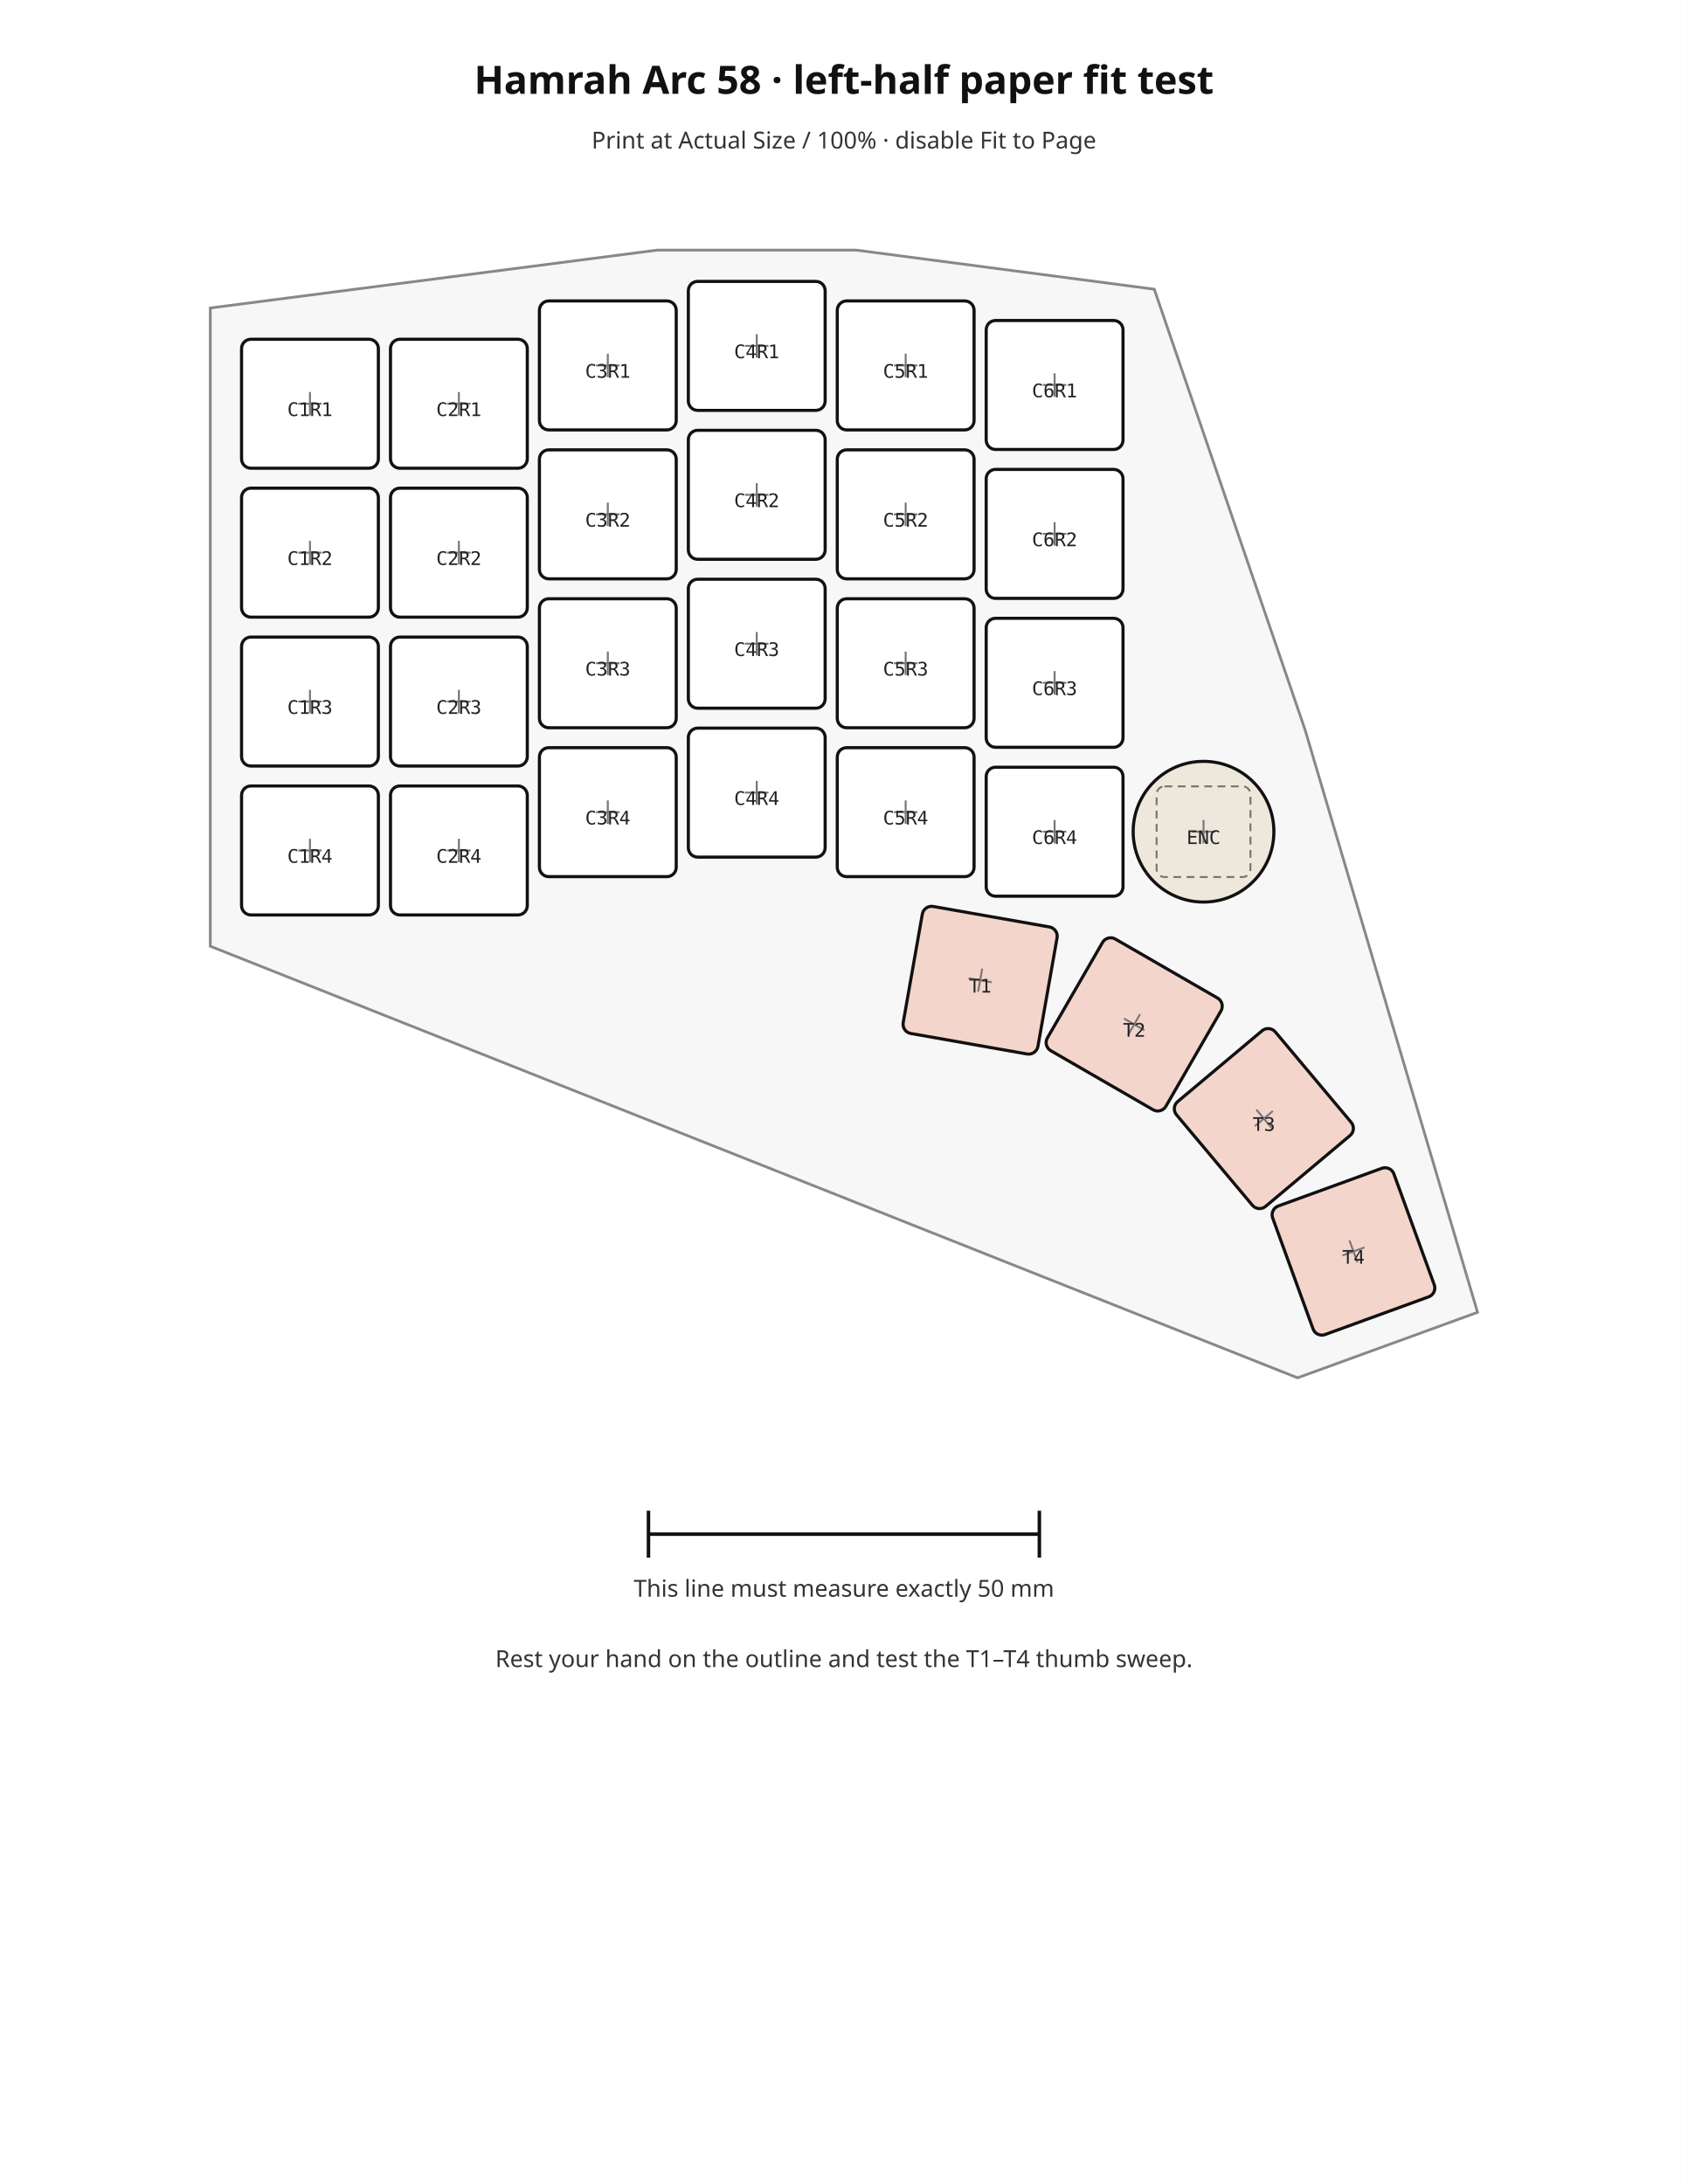
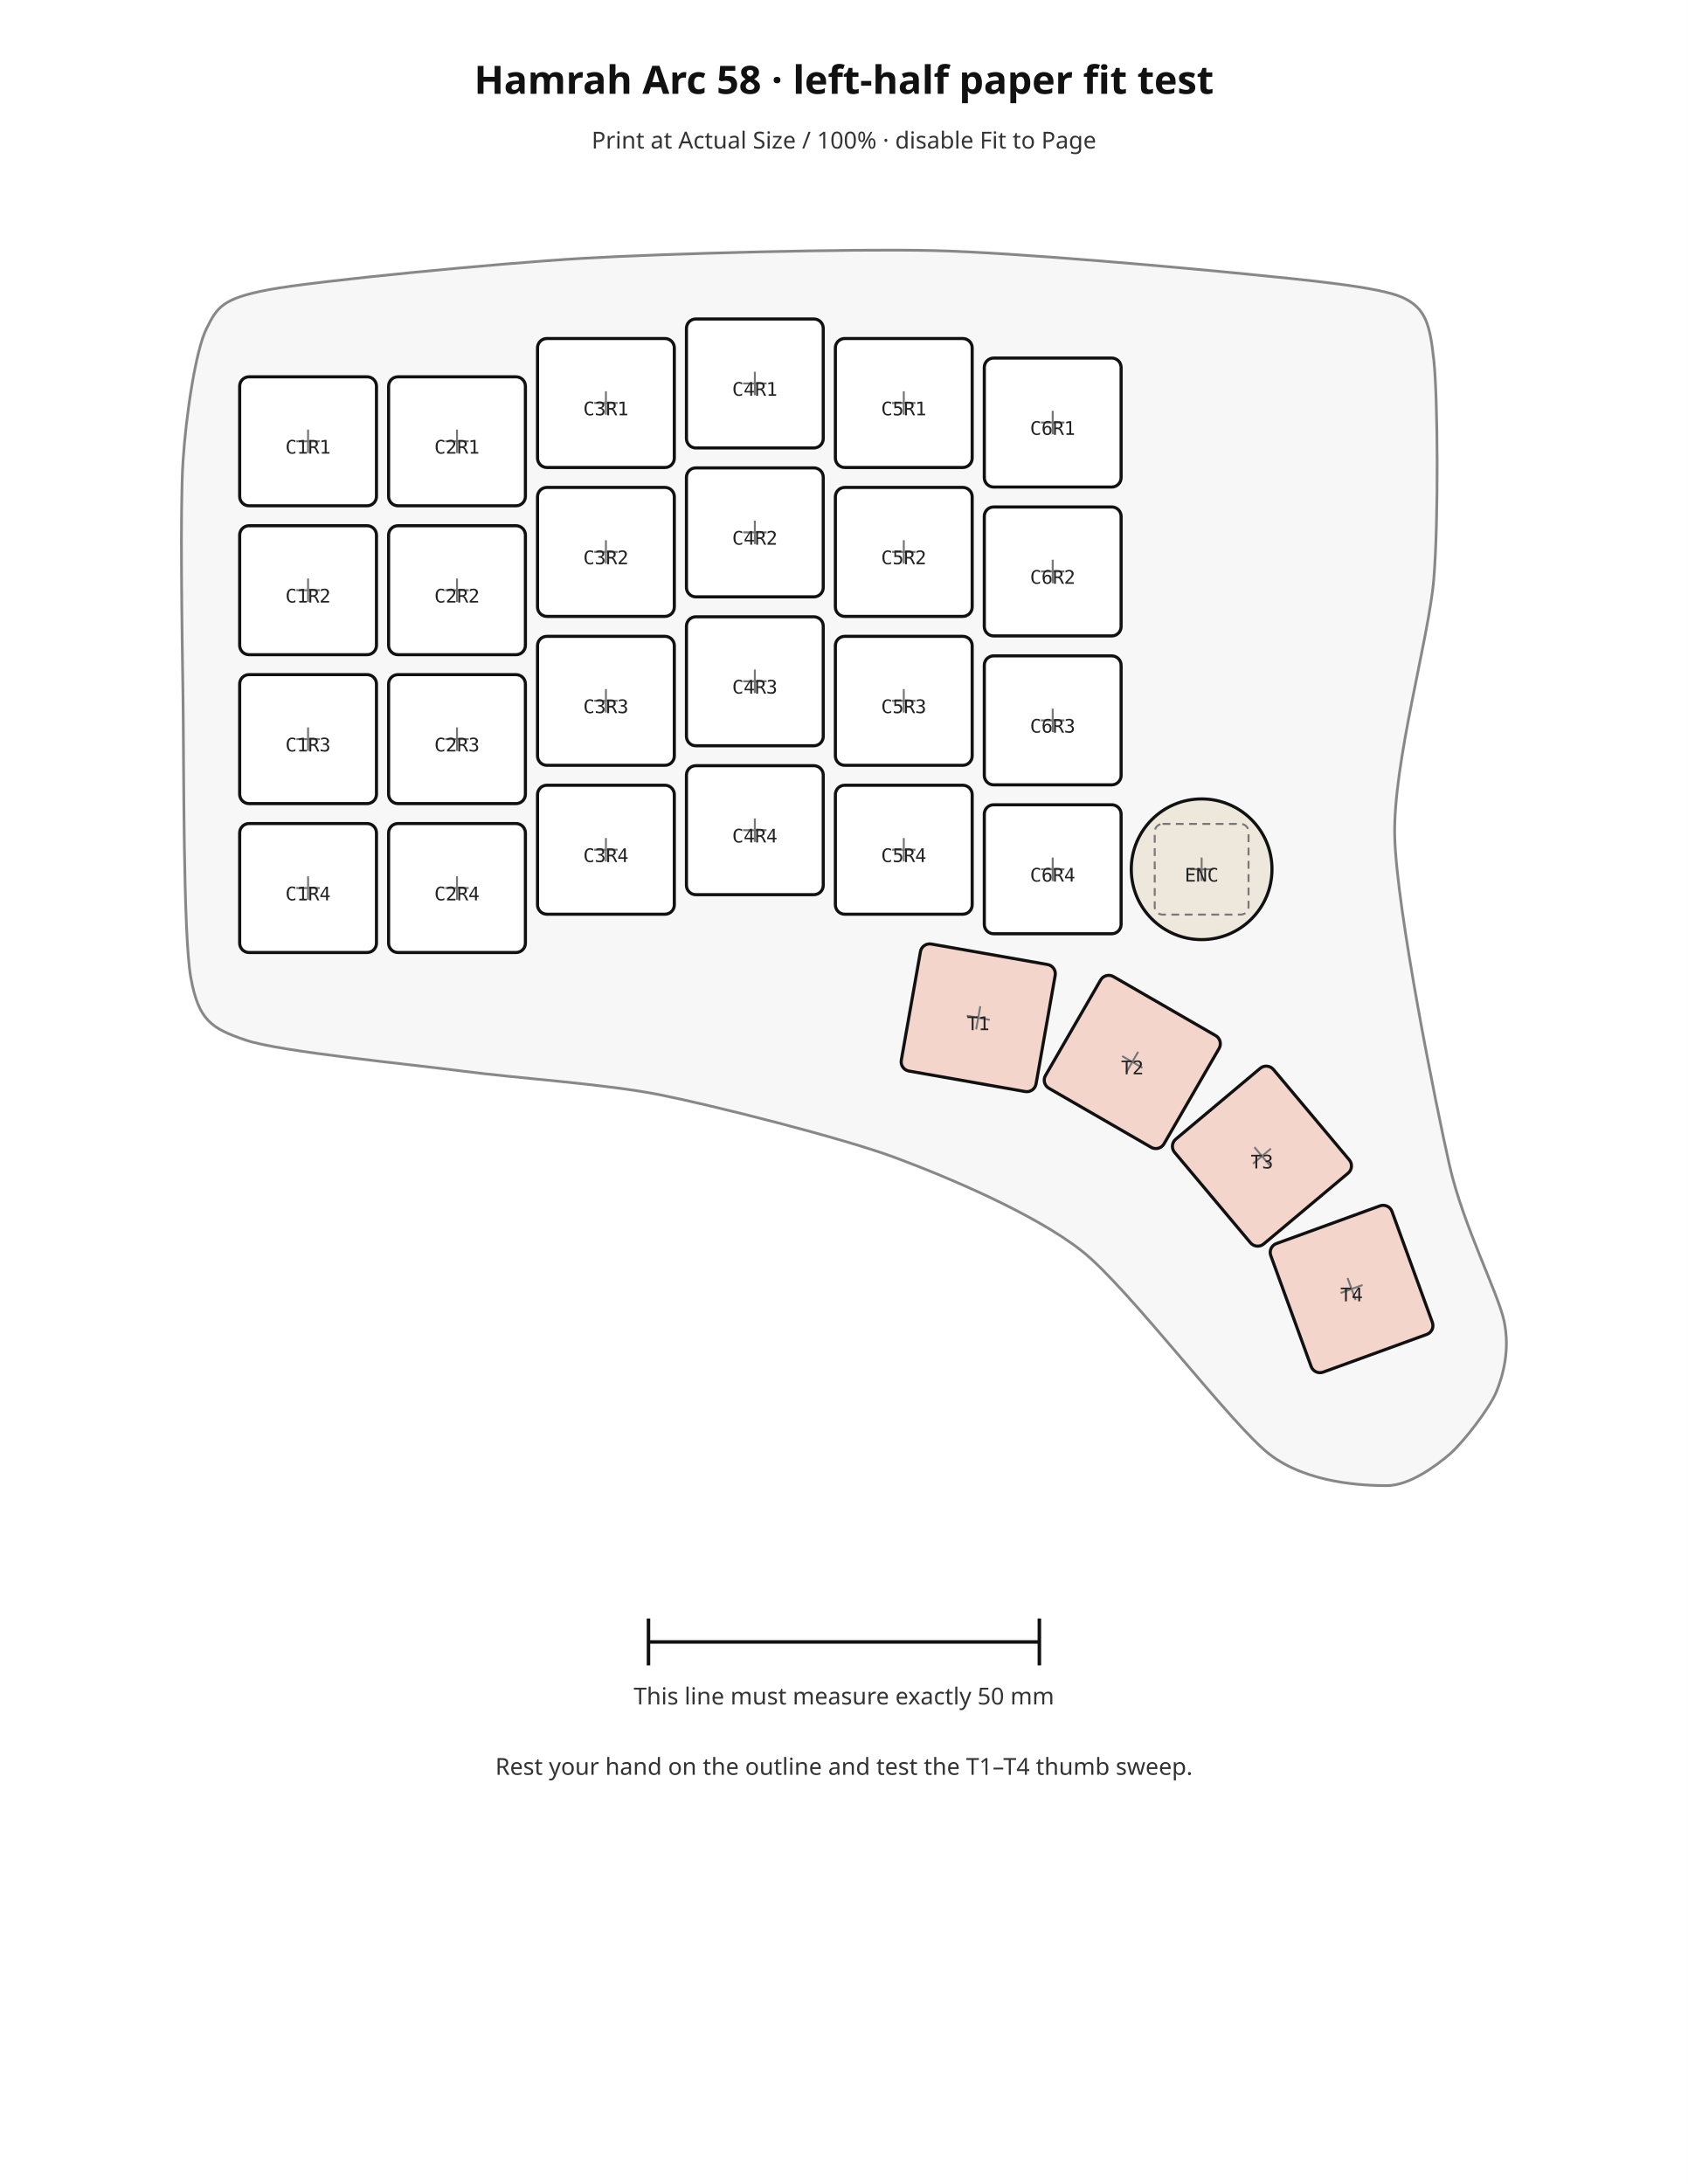
<svg xmlns="http://www.w3.org/2000/svg" width="215.9mm" height="279.4mm" viewBox="0 0 215.9 279.4">
  <style>
    @page { size: Letter portrait; margin: 0; }
    .page { fill: #fff; }
    .outline { fill: #f7f7f7; stroke: #888; stroke-width: 0.35; }
    .keycap { fill: #fff; stroke: #111; stroke-width: 0.4; }
    .keycap.thumb { fill: #f4d5cc; }
    .encoder { fill: #eee8dc; stroke: #111; stroke-width: 0.4; }
    .encoder-body { fill: none; stroke: #777; stroke-width: 0.25; stroke-dasharray: 1 0.7; }
    .center { fill: none; stroke: #777; stroke-width: 0.25; }
    .key-label { fill: #222; font: 2.4px ui-monospace, SFMono-Regular, Menlo, monospace; text-anchor: middle; dominant-baseline: middle; }
    .title { fill: #111; font: 700 5px ui-sans-serif, system-ui, sans-serif; }
    .note { fill: #333; font: 3px ui-sans-serif, system-ui, sans-serif; }
    .calibration { fill: none; stroke: #111; stroke-width: 0.45; }
  </style>
  <rect class="page" width="100%" height="100%" />
  <text class="title" x="107.95" y="12" text-anchor="middle">Hamrah Arc 58 · left-half paper fit test</text>
  <text class="note" x="107.95" y="19" text-anchor="middle">Print at Actual Size / 100% · disable Fit to Page</text>
-   <polygon class="outline" points="26.899,39.4 84.049,32 109.549,32 147.649,37 166.949,93.4 189.001,167.887 165.978,176.266 26.899,121.05" />
-   <g transform="translate(39.649 51.65) rotate(0)">
+   <path class="outline" d="M 26.407 42.056 C 27.782 39.306 28.407 38.181 34.407 37.056 C 40.407 35.931 63.782 33.681 74.407 33.056 C 85.032 32.431 108.782 31.806 119.407 32.056 C 130.032 32.306 151.907 34.306 159.407 35.056 C 166.907 35.806 176.407 36.681 179.407 38.056 C 182.407 39.431 182.907 41.556 183.407 46.056 C 183.907 50.556 184.032 66.431 183.407 74.056 C 182.782 81.681 178.157 97.681 178.407 107.056 C 178.657 116.431 183.657 141.306 185.407 149.056 C 187.157 156.806 191.657 165.431 192.407 169.056 C 193.157 172.681 192.282 175.931 191.407 178.056 C 190.532 180.181 187.157 184.556 185.407 186.056 C 183.657 187.556 180.282 190.056 177.407 190.056 C 174.532 190.056 167.282 189.806 162.407 186.056 C 157.532 182.306 144.407 164.806 138.407 160.056 C 132.407 155.306 121.157 150.556 114.407 148.056 C 107.657 145.556 91.282 141.431 84.407 140.056 C 77.532 138.681 66.032 137.931 59.407 137.056 C 52.782 136.181 35.782 134.556 31.407 133.056 C 27.032 131.556 25.407 130.556 24.407 125.056 C 23.407 119.556 23.532 97.306 23.407 89.056 C 23.282 80.806 23.032 64.931 23.407 59.056 C 23.782 53.181 25.032 44.806 26.407 42.056 Z" />
+   <g transform="translate(39.407 56.456) rotate(0)">
    <rect class="keycap matrix" x="-8.75" y="-8.25" width="17.5" height="16.5" rx="1.2" />
    <path class="center" d="M -1.5 0 H 1.5 M 0 -1.5 V 1.5" />
    <text class="key-label" transform="rotate(0)" y="0.9">C1R1</text>
  </g>
-   <g transform="translate(39.649 70.7) rotate(0)">
+   <g transform="translate(39.407 75.506) rotate(0)">
    <rect class="keycap matrix" x="-8.75" y="-8.25" width="17.5" height="16.5" rx="1.2" />
    <path class="center" d="M -1.5 0 H 1.5 M 0 -1.5 V 1.5" />
    <text class="key-label" transform="rotate(0)" y="0.9">C1R2</text>
  </g>
-   <g transform="translate(39.649 89.75) rotate(0)">
+   <g transform="translate(39.407 94.556) rotate(0)">
    <rect class="keycap matrix" x="-8.75" y="-8.25" width="17.5" height="16.5" rx="1.2" />
    <path class="center" d="M -1.5 0 H 1.5 M 0 -1.5 V 1.5" />
    <text class="key-label" transform="rotate(0)" y="0.9">C1R3</text>
  </g>
-   <g transform="translate(39.649 108.8) rotate(0)">
+   <g transform="translate(39.407 113.606) rotate(0)">
    <rect class="keycap matrix" x="-8.75" y="-8.25" width="17.5" height="16.5" rx="1.2" />
    <path class="center" d="M -1.5 0 H 1.5 M 0 -1.5 V 1.5" />
    <text class="key-label" transform="rotate(0)" y="0.9">C1R4</text>
  </g>
-   <g transform="translate(58.699 51.65) rotate(0)">
+   <g transform="translate(58.457 56.456) rotate(0)">
    <rect class="keycap matrix" x="-8.75" y="-8.25" width="17.5" height="16.5" rx="1.2" />
    <path class="center" d="M -1.5 0 H 1.5 M 0 -1.5 V 1.5" />
    <text class="key-label" transform="rotate(0)" y="0.9">C2R1</text>
  </g>
-   <g transform="translate(58.699 70.7) rotate(0)">
+   <g transform="translate(58.457 75.506) rotate(0)">
    <rect class="keycap matrix" x="-8.75" y="-8.25" width="17.5" height="16.5" rx="1.2" />
    <path class="center" d="M -1.5 0 H 1.5 M 0 -1.5 V 1.5" />
    <text class="key-label" transform="rotate(0)" y="0.9">C2R2</text>
  </g>
-   <g transform="translate(58.699 89.75) rotate(0)">
+   <g transform="translate(58.457 94.556) rotate(0)">
    <rect class="keycap matrix" x="-8.75" y="-8.25" width="17.5" height="16.5" rx="1.2" />
    <path class="center" d="M -1.5 0 H 1.5 M 0 -1.5 V 1.5" />
    <text class="key-label" transform="rotate(0)" y="0.9">C2R3</text>
  </g>
-   <g transform="translate(58.699 108.8) rotate(0)">
+   <g transform="translate(58.457 113.606) rotate(0)">
    <rect class="keycap matrix" x="-8.75" y="-8.25" width="17.5" height="16.5" rx="1.2" />
    <path class="center" d="M -1.5 0 H 1.5 M 0 -1.5 V 1.5" />
    <text class="key-label" transform="rotate(0)" y="0.9">C2R4</text>
  </g>
-   <g transform="translate(77.749 46.75) rotate(0)">
+   <g transform="translate(77.507 51.556) rotate(0)">
    <rect class="keycap matrix" x="-8.75" y="-8.25" width="17.5" height="16.5" rx="1.2" />
    <path class="center" d="M -1.5 0 H 1.5 M 0 -1.5 V 1.5" />
    <text class="key-label" transform="rotate(0)" y="0.9">C3R1</text>
  </g>
-   <g transform="translate(77.749 65.8) rotate(0)">
+   <g transform="translate(77.507 70.606) rotate(0)">
    <rect class="keycap matrix" x="-8.75" y="-8.25" width="17.5" height="16.5" rx="1.2" />
    <path class="center" d="M -1.5 0 H 1.5 M 0 -1.5 V 1.5" />
    <text class="key-label" transform="rotate(0)" y="0.9">C3R2</text>
  </g>
-   <g transform="translate(77.749 84.85) rotate(0)">
+   <g transform="translate(77.507 89.656) rotate(0)">
    <rect class="keycap matrix" x="-8.75" y="-8.25" width="17.5" height="16.5" rx="1.2" />
    <path class="center" d="M -1.5 0 H 1.5 M 0 -1.5 V 1.5" />
    <text class="key-label" transform="rotate(0)" y="0.9">C3R3</text>
  </g>
-   <g transform="translate(77.749 103.9) rotate(0)">
+   <g transform="translate(77.507 108.706) rotate(0)">
    <rect class="keycap matrix" x="-8.75" y="-8.25" width="17.5" height="16.5" rx="1.2" />
    <path class="center" d="M -1.5 0 H 1.5 M 0 -1.5 V 1.5" />
    <text class="key-label" transform="rotate(0)" y="0.9">C3R4</text>
  </g>
-   <g transform="translate(96.799 44.25) rotate(0)">
+   <g transform="translate(96.557 49.056) rotate(0)">
    <rect class="keycap matrix" x="-8.75" y="-8.25" width="17.5" height="16.5" rx="1.2" />
    <path class="center" d="M -1.5 0 H 1.5 M 0 -1.5 V 1.5" />
    <text class="key-label" transform="rotate(0)" y="0.9">C4R1</text>
  </g>
-   <g transform="translate(96.799 63.3) rotate(0)">
+   <g transform="translate(96.557 68.106) rotate(0)">
    <rect class="keycap matrix" x="-8.75" y="-8.25" width="17.5" height="16.5" rx="1.2" />
    <path class="center" d="M -1.5 0 H 1.5 M 0 -1.5 V 1.5" />
    <text class="key-label" transform="rotate(0)" y="0.9">C4R2</text>
  </g>
-   <g transform="translate(96.799 82.35) rotate(0)">
+   <g transform="translate(96.557 87.156) rotate(0)">
    <rect class="keycap matrix" x="-8.75" y="-8.25" width="17.5" height="16.5" rx="1.2" />
    <path class="center" d="M -1.5 0 H 1.5 M 0 -1.5 V 1.5" />
    <text class="key-label" transform="rotate(0)" y="0.9">C4R3</text>
  </g>
-   <g transform="translate(96.799 101.4) rotate(0)">
+   <g transform="translate(96.557 106.206) rotate(0)">
    <rect class="keycap matrix" x="-8.75" y="-8.25" width="17.5" height="16.5" rx="1.2" />
    <path class="center" d="M -1.5 0 H 1.5 M 0 -1.5 V 1.5" />
    <text class="key-label" transform="rotate(0)" y="0.9">C4R4</text>
  </g>
-   <g transform="translate(115.849 46.75) rotate(0)">
+   <g transform="translate(115.607 51.556) rotate(0)">
    <rect class="keycap matrix" x="-8.75" y="-8.25" width="17.5" height="16.5" rx="1.2" />
    <path class="center" d="M -1.5 0 H 1.5 M 0 -1.5 V 1.5" />
    <text class="key-label" transform="rotate(0)" y="0.9">C5R1</text>
  </g>
-   <g transform="translate(115.849 65.8) rotate(0)">
+   <g transform="translate(115.607 70.606) rotate(0)">
    <rect class="keycap matrix" x="-8.75" y="-8.25" width="17.5" height="16.5" rx="1.2" />
    <path class="center" d="M -1.5 0 H 1.5 M 0 -1.5 V 1.5" />
    <text class="key-label" transform="rotate(0)" y="0.9">C5R2</text>
  </g>
-   <g transform="translate(115.849 84.85) rotate(0)">
+   <g transform="translate(115.607 89.656) rotate(0)">
    <rect class="keycap matrix" x="-8.75" y="-8.25" width="17.5" height="16.5" rx="1.2" />
    <path class="center" d="M -1.5 0 H 1.5 M 0 -1.5 V 1.5" />
    <text class="key-label" transform="rotate(0)" y="0.9">C5R3</text>
  </g>
-   <g transform="translate(115.849 103.9) rotate(0)">
+   <g transform="translate(115.607 108.706) rotate(0)">
    <rect class="keycap matrix" x="-8.75" y="-8.25" width="17.5" height="16.5" rx="1.2" />
    <path class="center" d="M -1.5 0 H 1.5 M 0 -1.5 V 1.5" />
    <text class="key-label" transform="rotate(0)" y="0.9">C5R4</text>
  </g>
-   <g transform="translate(134.899 49.25) rotate(0)">
+   <g transform="translate(134.657 54.056) rotate(0)">
    <rect class="keycap matrix" x="-8.75" y="-8.25" width="17.5" height="16.5" rx="1.2" />
    <path class="center" d="M -1.5 0 H 1.5 M 0 -1.5 V 1.5" />
    <text class="key-label" transform="rotate(0)" y="0.9">C6R1</text>
  </g>
-   <g transform="translate(134.899 68.3) rotate(0)">
+   <g transform="translate(134.657 73.106) rotate(0)">
    <rect class="keycap matrix" x="-8.75" y="-8.25" width="17.5" height="16.5" rx="1.2" />
    <path class="center" d="M -1.5 0 H 1.5 M 0 -1.5 V 1.5" />
    <text class="key-label" transform="rotate(0)" y="0.9">C6R2</text>
  </g>
-   <g transform="translate(134.899 87.35) rotate(0)">
+   <g transform="translate(134.657 92.156) rotate(0)">
    <rect class="keycap matrix" x="-8.75" y="-8.25" width="17.5" height="16.5" rx="1.2" />
    <path class="center" d="M -1.5 0 H 1.5 M 0 -1.5 V 1.5" />
    <text class="key-label" transform="rotate(0)" y="0.9">C6R3</text>
  </g>
-   <g transform="translate(134.899 106.4) rotate(0)">
+   <g transform="translate(134.657 111.206) rotate(0)">
    <rect class="keycap matrix" x="-8.75" y="-8.25" width="17.5" height="16.5" rx="1.2" />
    <path class="center" d="M -1.5 0 H 1.5 M 0 -1.5 V 1.5" />
    <text class="key-label" transform="rotate(0)" y="0.9">C6R4</text>
  </g>
-   <g transform="translate(153.949 106.4)">
+   <g transform="translate(153.707 111.206)">
    <circle class="encoder" r="9" />
    <rect class="encoder-body" x="-6" y="-5.8" width="12" height="11.6" rx="1" />
    <path class="center" d="M -1.5 0 H 1.5 M 0 -1.5 V 1.5" />
    <text class="key-label" y="0.9">ENC</text>
  </g>
-   <g transform="translate(125.374 125.4) rotate(10)">
+   <g transform="translate(125.132 130.206) rotate(10)">
    <rect class="keycap thumb" x="-8.75" y="-8.25" width="17.5" height="16.5" rx="1.2" />
    <path class="center" d="M -1.5 0 H 1.5 M 0 -1.5 V 1.5" />
    <text class="key-label" transform="rotate(-10)" y="0.9">T1</text>
  </g>
-   <g transform="translate(145.08 131.051) rotate(30)">
+   <g transform="translate(144.838 135.857) rotate(30)">
    <rect class="keycap thumb" x="-8.75" y="-8.25" width="17.5" height="16.5" rx="1.2" />
    <path class="center" d="M -1.5 0 H 1.5 M 0 -1.5 V 1.5" />
    <text class="key-label" transform="rotate(-30)" y="0.9">T2</text>
  </g>
-   <g transform="translate(161.665 143.1) rotate(50)">
+   <g transform="translate(161.423 147.906) rotate(50)">
    <rect class="keycap thumb" x="-8.75" y="-8.25" width="17.5" height="16.5" rx="1.2" />
    <path class="center" d="M -1.5 0 H 1.5 M 0 -1.5 V 1.5" />
    <text class="key-label" transform="rotate(-50)" y="0.9">T3</text>
  </g>
-   <g transform="translate(173.129 160.095) rotate(70)">
+   <g transform="translate(172.886 164.902) rotate(70)">
    <rect class="keycap thumb" x="-8.75" y="-8.25" width="17.5" height="16.5" rx="1.2" />
    <path class="center" d="M -1.5 0 H 1.5 M 0 -1.5 V 1.5" />
    <text class="key-label" transform="rotate(-70)" y="0.9">T4</text>
  </g>
-   <path class="calibration" d="M 82.95 193.266 V 199.266 M 82.95 196.266 H 132.95 M 132.95 193.266 V 199.266" />
-   <text class="note" x="107.95" y="204.266" text-anchor="middle">This line must measure exactly 50 mm</text>
-   <text class="note" x="107.95" y="213.266" text-anchor="middle">Rest your hand on the outline and test the T1–T4 thumb sweep.</text>
+   <path class="calibration" d="M 82.95 207.056 V 213.056 M 82.95 210.056 H 132.95 M 132.95 207.056 V 213.056" />
+   <text class="note" x="107.95" y="218.056" text-anchor="middle">This line must measure exactly 50 mm</text>
+   <text class="note" x="107.95" y="227.056" text-anchor="middle">Rest your hand on the outline and test the T1–T4 thumb sweep.</text>
</svg>
